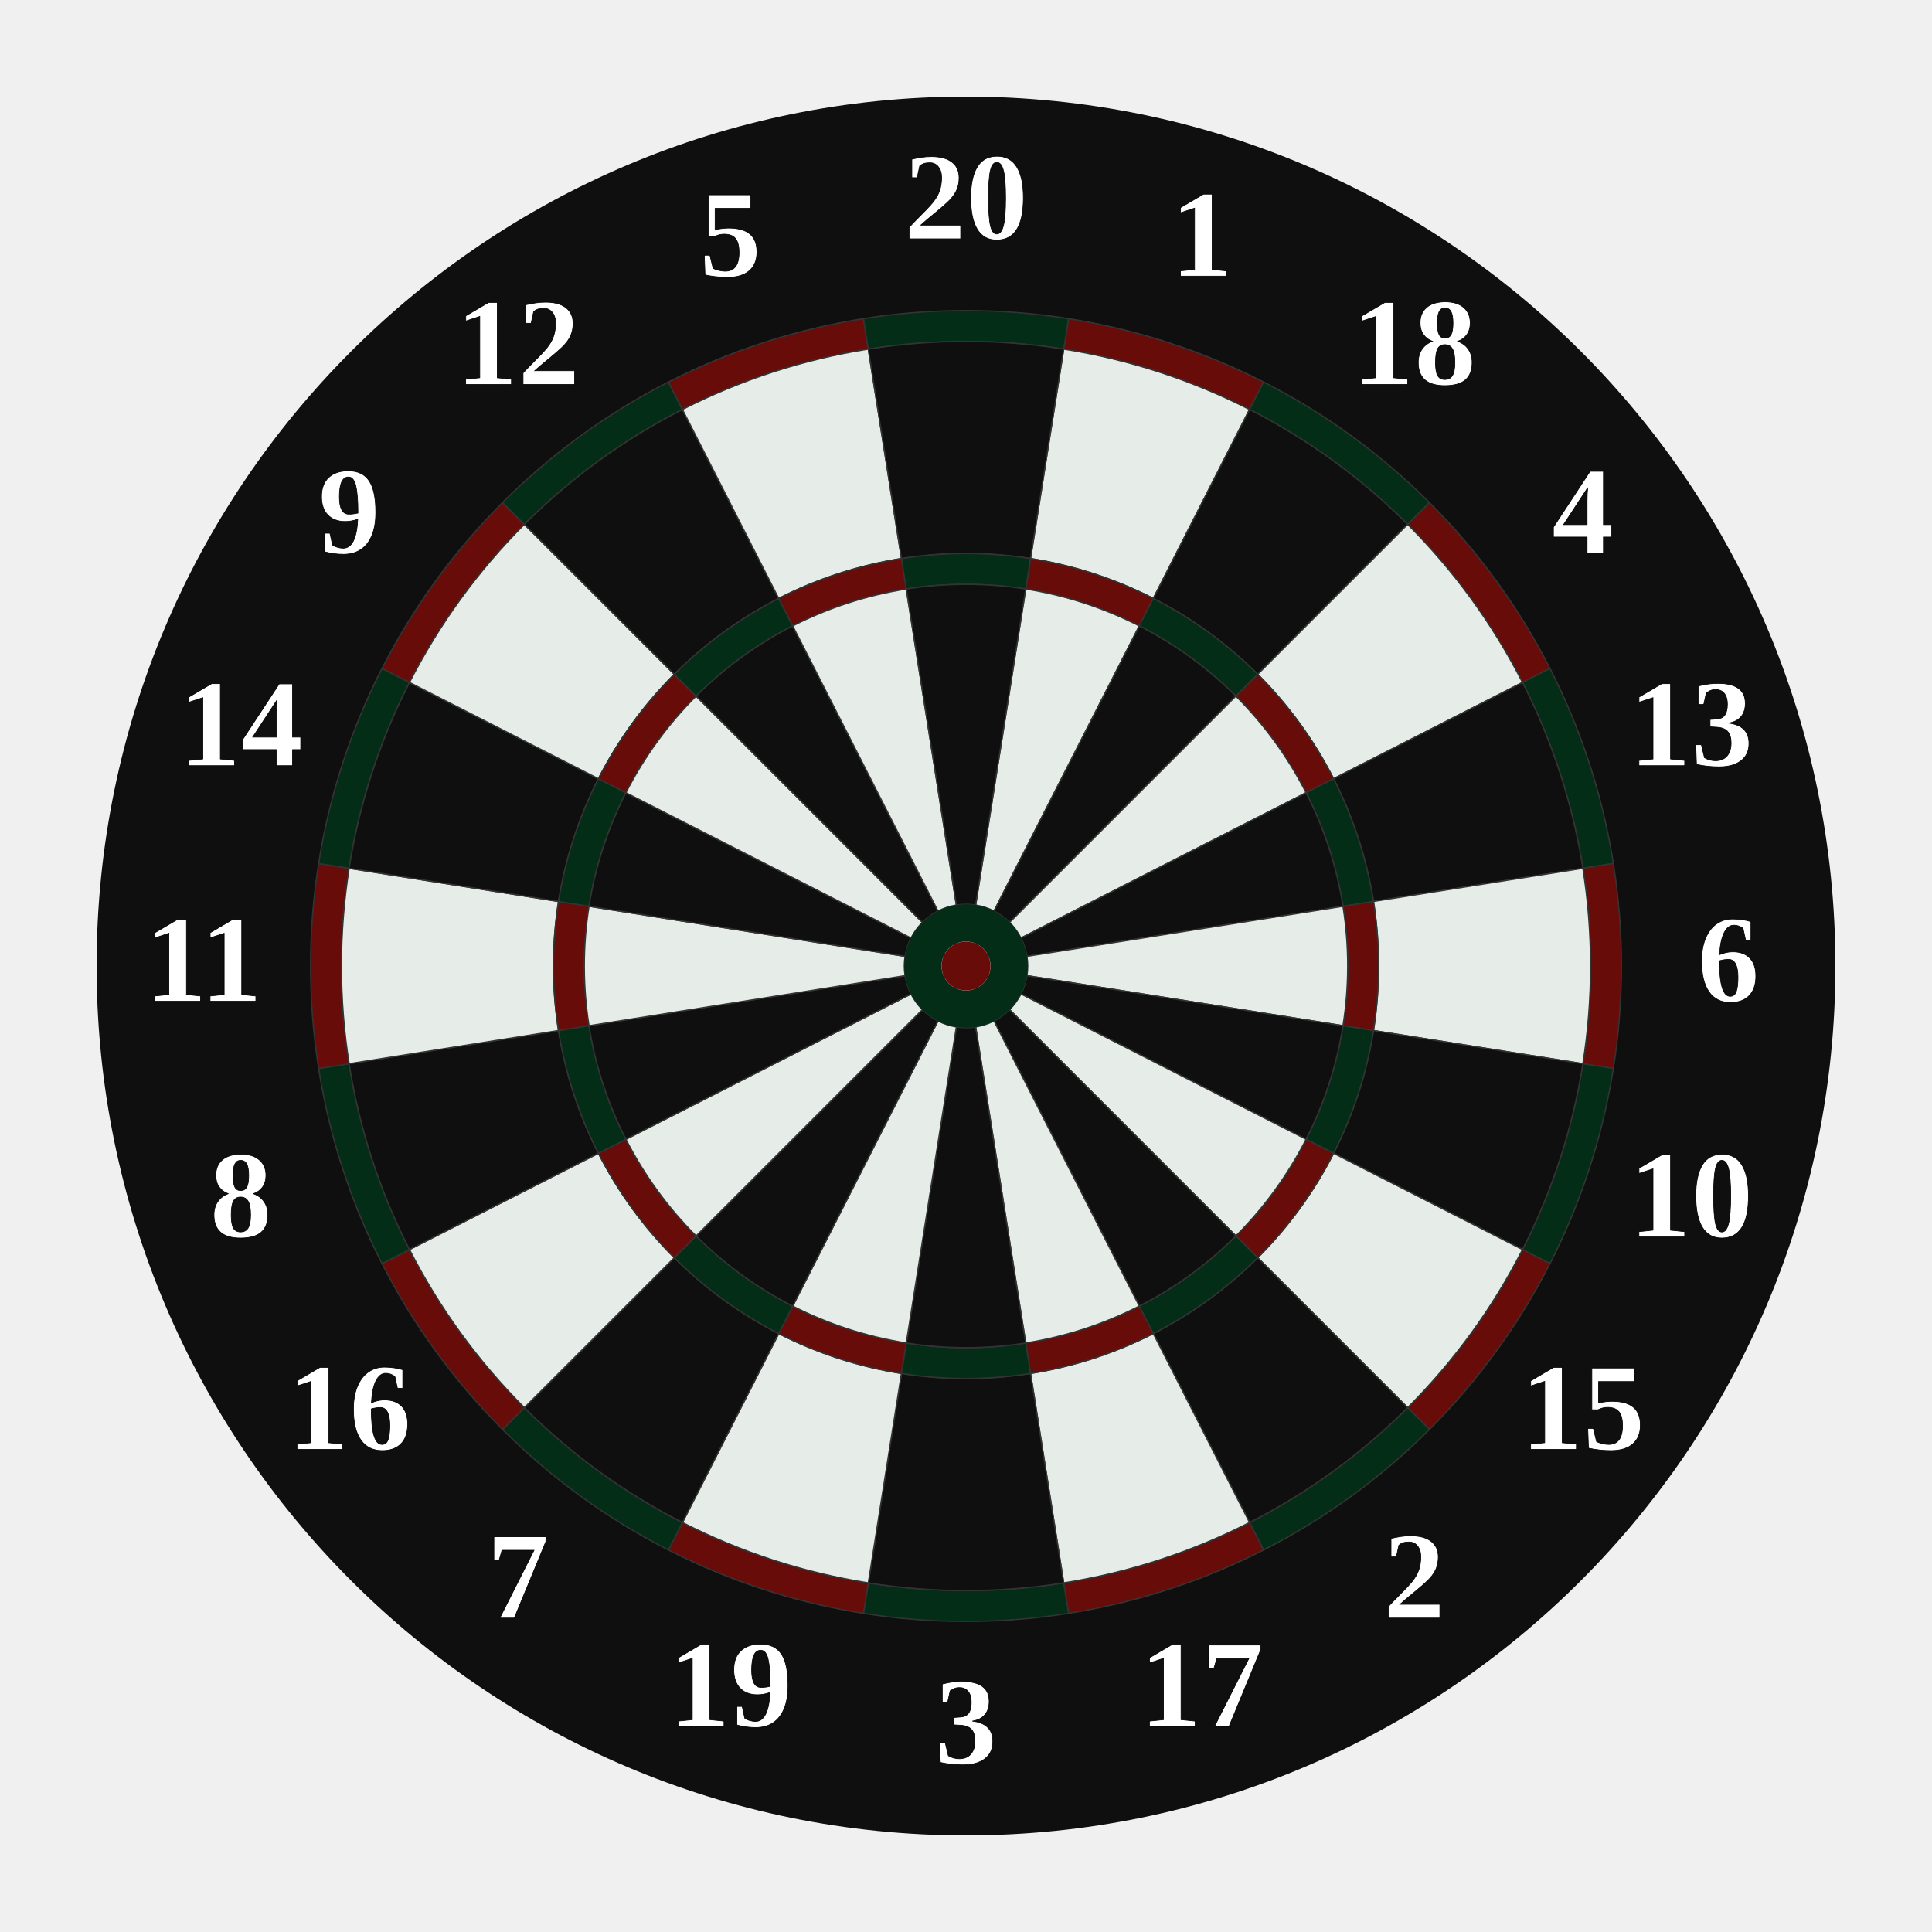
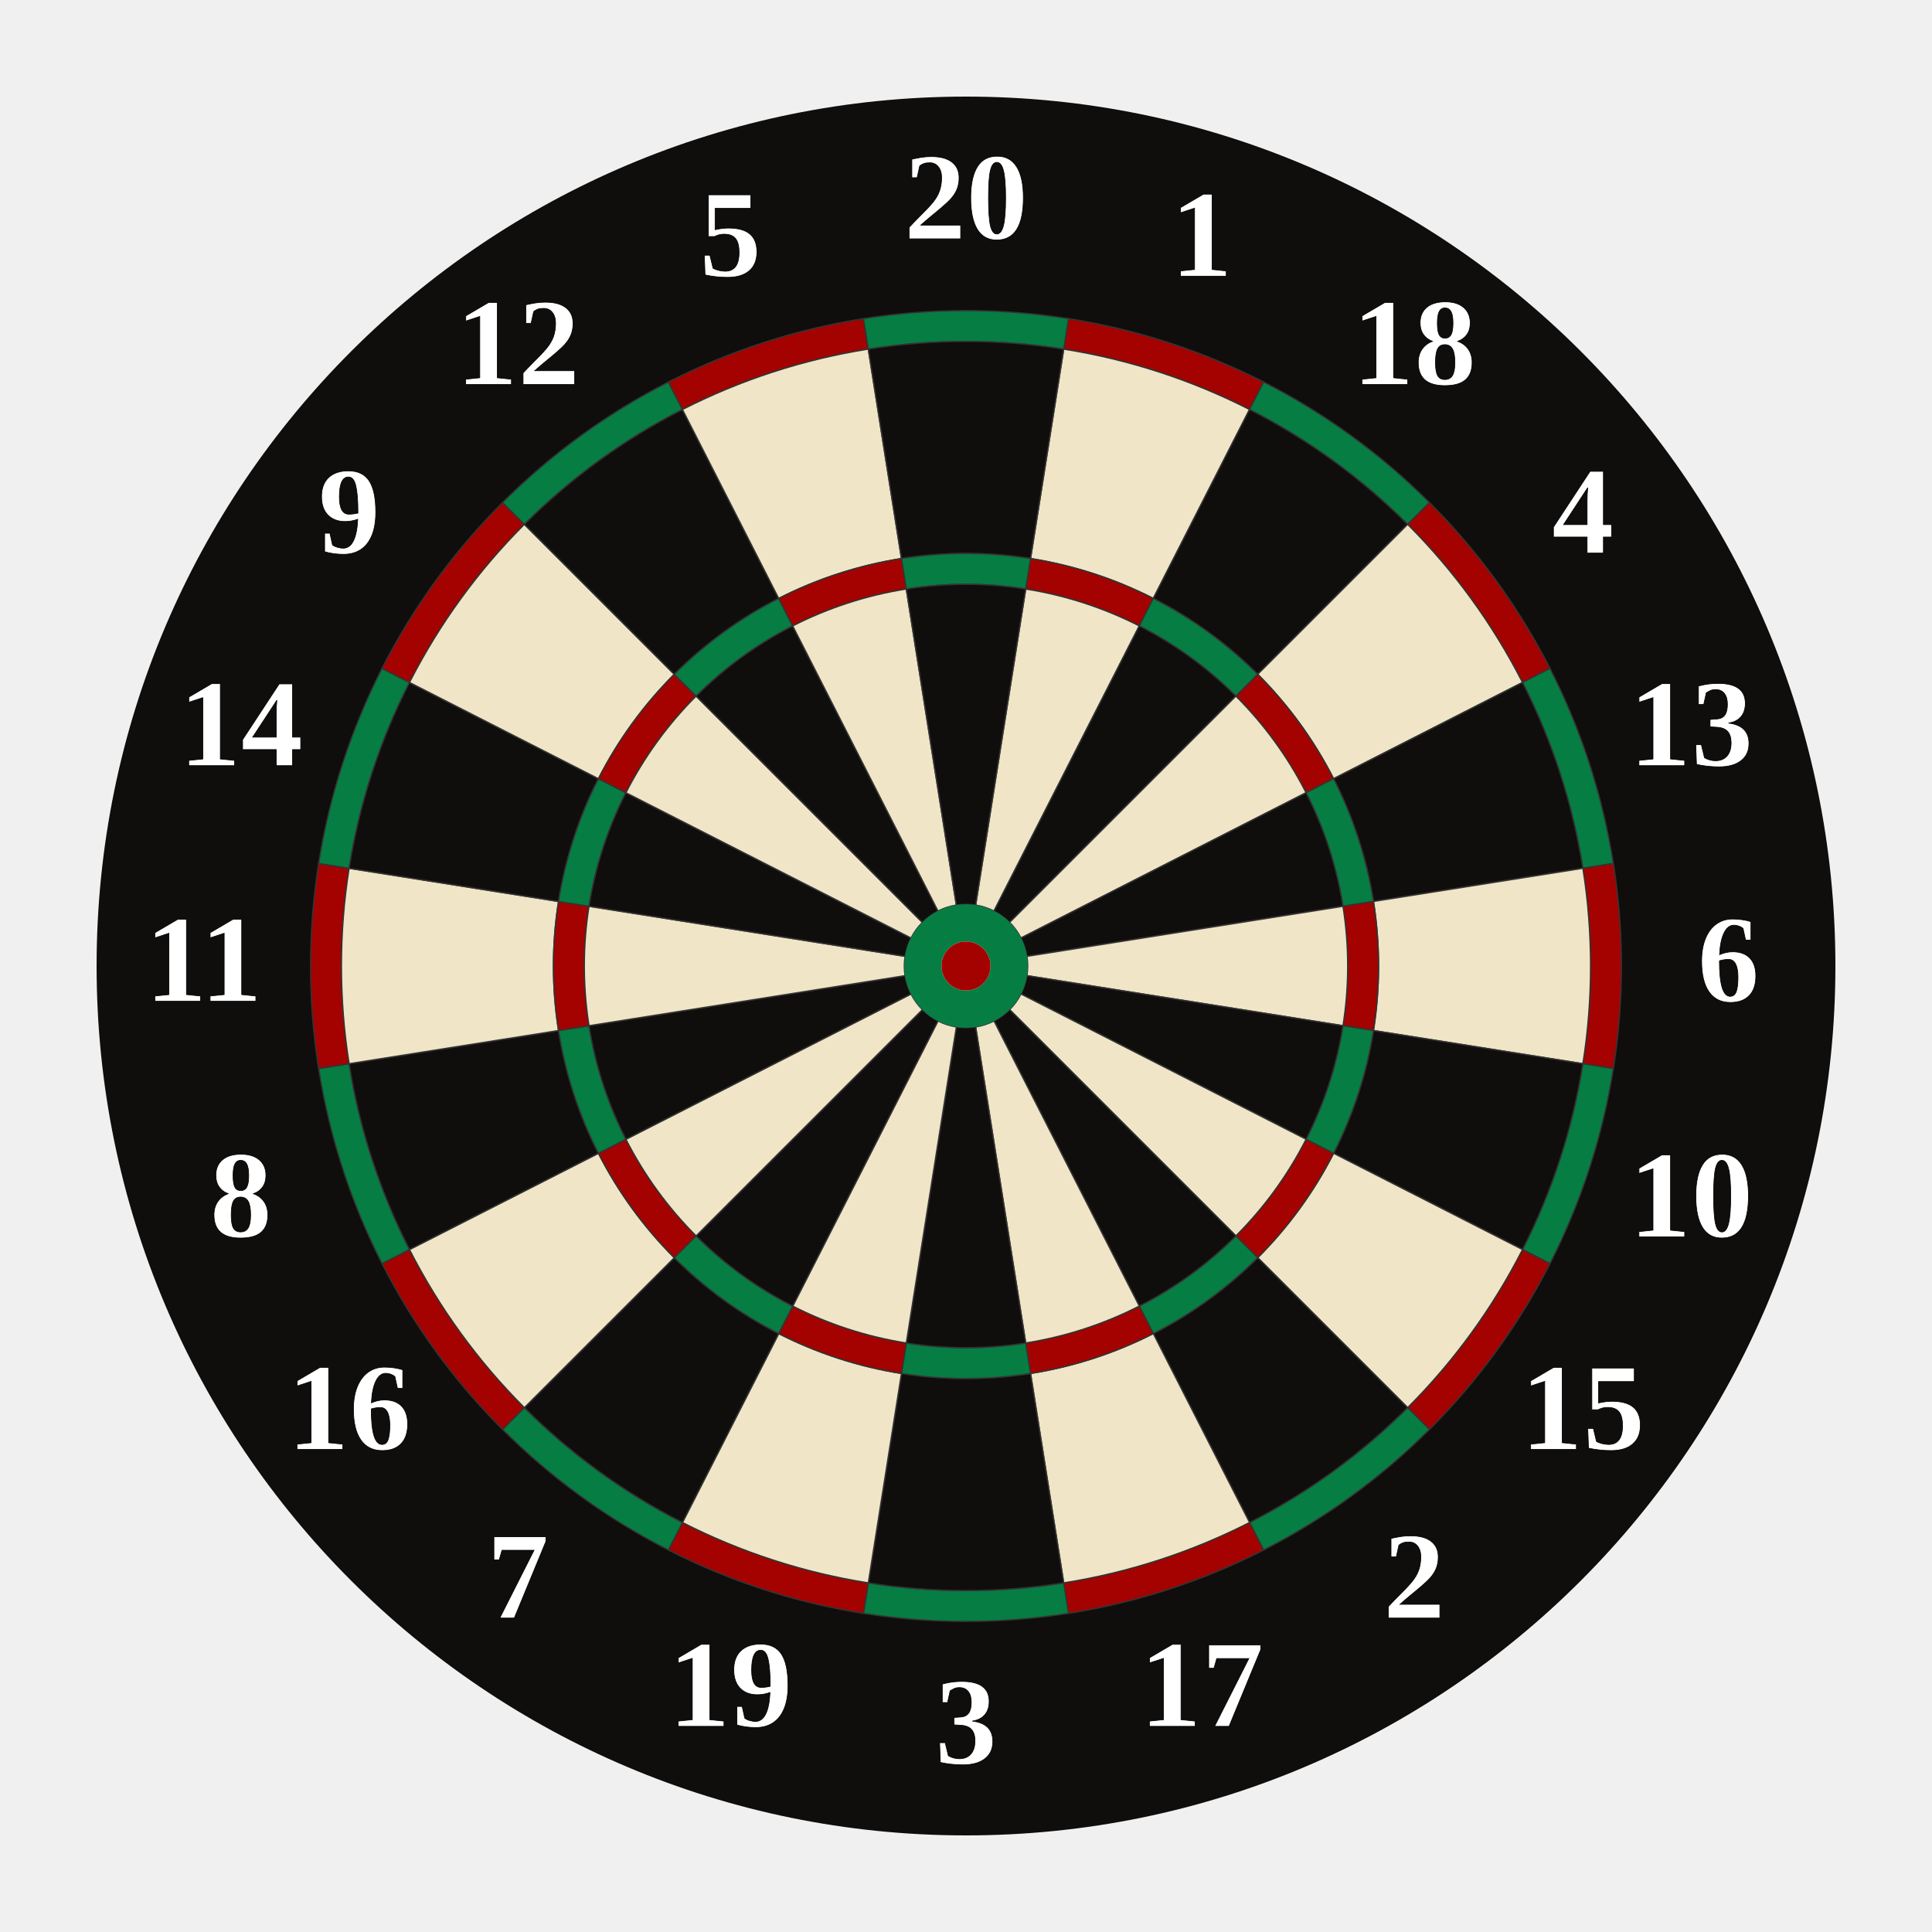
<svg xmlns="http://www.w3.org/2000/svg" width="1500" height="1500" viewBox="0 0 1500 1500">
-   <circle cx="750" cy="750" r="675" fill="#0e0f0e" />
+   <circle cx="750" cy="750" r="675" fill="#0f0e0c" />
  <circle cx="750" cy="750" r="508.869" fill="#ffffff" />
-   <path d="M 829.605,247.396 A 508.869 508.869 0 0 1 981.022,296.594 L 970.15,317.931 A 484.922 484.922 0 0 0 825.859,271.048 Z" fill="#680c09" stroke="#333" stroke-width="1" />
-   <path d="M 981.022,296.594 A 508.869 508.869 0 0 1 1109.825,390.175 L 1092.892,407.108 A 484.922 484.922 0 0 0 970.15,317.931 Z" fill="#032d16" stroke="#333" stroke-width="1" />
-   <path d="M 1109.825,390.175 A 508.869 508.869 0 0 1 1203.406,518.978 L 1182.069,529.85 A 484.922 484.922 0 0 0 1092.892,407.108 Z" fill="#680c09" stroke="#333" stroke-width="1" />
-   <path d="M 1203.406,518.978 A 508.869 508.869 0 0 1 1252.604,670.395 L 1228.952,674.141 A 484.922 484.922 0 0 0 1182.069,529.85 Z" fill="#032d16" stroke="#333" stroke-width="1" />
-   <path d="M 1252.604,670.395 A 508.869 508.869 0 0 1 1252.604,829.605 L 1228.952,825.859 A 484.922 484.922 0 0 0 1228.952,674.141 Z" fill="#680c09" stroke="#333" stroke-width="1" />
-   <path d="M 1252.604,829.605 A 508.869 508.869 0 0 1 1203.406,981.022 L 1182.069,970.15 A 484.922 484.922 0 0 0 1228.952,825.859 Z" fill="#032d16" stroke="#333" stroke-width="1" />
-   <path d="M 1203.406,981.022 A 508.869 508.869 0 0 1 1109.825,1109.825 L 1092.892,1092.892 A 484.922 484.922 0 0 0 1182.069,970.15 Z" fill="#680c09" stroke="#333" stroke-width="1" />
-   <path d="M 1109.825,1109.825 A 508.869 508.869 0 0 1 981.022,1203.406 L 970.15,1182.069 A 484.922 484.922 0 0 0 1092.892,1092.892 Z" fill="#032d16" stroke="#333" stroke-width="1" />
-   <path d="M 981.022,1203.406 A 508.869 508.869 0 0 1 829.605,1252.604 L 825.859,1228.952 A 484.922 484.922 0 0 0 970.15,1182.069 Z" fill="#680c09" stroke="#333" stroke-width="1" />
-   <path d="M 829.605,1252.604 A 508.869 508.869 0 0 1 670.395,1252.604 L 674.141,1228.952 A 484.922 484.922 0 0 0 825.859,1228.952 Z" fill="#032d16" stroke="#333" stroke-width="1" />
-   <path d="M 670.395,1252.604 A 508.869 508.869 0 0 1 518.978,1203.406 L 529.85,1182.069 A 484.922 484.922 0 0 0 674.141,1228.952 Z" fill="#680c09" stroke="#333" stroke-width="1" />
-   <path d="M 518.978,1203.406 A 508.869 508.869 0 0 1 390.175,1109.825 L 407.108,1092.892 A 484.922 484.922 0 0 0 529.85,1182.069 Z" fill="#032d16" stroke="#333" stroke-width="1" />
-   <path d="M 390.175,1109.825 A 508.869 508.869 0 0 1 296.594,981.022 L 317.931,970.15 A 484.922 484.922 0 0 0 407.108,1092.892 Z" fill="#680c09" stroke="#333" stroke-width="1" />
-   <path d="M 296.594,981.022 A 508.869 508.869 0 0 1 247.396,829.605 L 271.048,825.859 A 484.922 484.922 0 0 0 317.931,970.15 Z" fill="#032d16" stroke="#333" stroke-width="1" />
-   <path d="M 247.396,829.605 A 508.869 508.869 0 0 1 247.396,670.395 L 271.048,674.141 A 484.922 484.922 0 0 0 271.048,825.859 Z" fill="#680c09" stroke="#333" stroke-width="1" />
-   <path d="M 247.396,670.395 A 508.869 508.869 0 0 1 296.594,518.978 L 317.931,529.85 A 484.922 484.922 0 0 0 271.048,674.141 Z" fill="#032d16" stroke="#333" stroke-width="1" />
-   <path d="M 296.594,518.978 A 508.869 508.869 0 0 1 390.175,390.175 L 407.108,407.108 A 484.922 484.922 0 0 0 317.931,529.85 Z" fill="#680c09" stroke="#333" stroke-width="1" />
-   <path d="M 390.175,390.175 A 508.869 508.869 0 0 1 518.978,296.594 L 529.85,317.931 A 484.922 484.922 0 0 0 407.108,407.108 Z" fill="#032d16" stroke="#333" stroke-width="1" />
-   <path d="M 518.978,296.594 A 508.869 508.869 0 0 1 670.395,247.396 L 674.141,271.048 A 484.922 484.922 0 0 0 529.85,317.931 Z" fill="#680c09" stroke="#333" stroke-width="1" />
-   <path d="M 670.395,247.396 A 508.869 508.869 0 0 1 829.605,247.396 L 825.859,271.048 A 484.922 484.922 0 0 0 674.141,271.048 Z" fill="#032d16" stroke="#333" stroke-width="1" />
-   <path d="M 825.859,271.048 A 484.922 484.922 0 0 1 970.15,317.931 L 895.408,464.621 A 320.288 320.288 0 0 0 800.104,433.655 Z" fill="#e6ede9" stroke="#333" stroke-width="1" />
-   <path d="M 970.15,317.931 A 484.922 484.922 0 0 1 1092.892,407.108 L 976.478,523.522 A 320.288 320.288 0 0 0 895.408,464.621 Z" fill="#0e0f0e" stroke="#333" stroke-width="1" />
-   <path d="M 1092.892,407.108 A 484.922 484.922 0 0 1 1182.069,529.85 L 1035.379,604.592 A 320.288 320.288 0 0 0 976.478,523.522 Z" fill="#e6ede9" stroke="#333" stroke-width="1" />
-   <path d="M 1182.069,529.85 A 484.922 484.922 0 0 1 1228.952,674.141 L 1066.345,699.896 A 320.288 320.288 0 0 0 1035.379,604.592 Z" fill="#0e0f0e" stroke="#333" stroke-width="1" />
-   <path d="M 1228.952,674.141 A 484.922 484.922 0 0 1 1228.952,825.859 L 1066.345,800.104 A 320.288 320.288 0 0 0 1066.345,699.896 Z" fill="#e6ede9" stroke="#333" stroke-width="1" />
-   <path d="M 1228.952,825.859 A 484.922 484.922 0 0 1 1182.069,970.15 L 1035.379,895.408 A 320.288 320.288 0 0 0 1066.345,800.104 Z" fill="#0e0f0e" stroke="#333" stroke-width="1" />
-   <path d="M 1182.069,970.15 A 484.922 484.922 0 0 1 1092.892,1092.892 L 976.478,976.478 A 320.288 320.288 0 0 0 1035.379,895.408 Z" fill="#e6ede9" stroke="#333" stroke-width="1" />
-   <path d="M 1092.892,1092.892 A 484.922 484.922 0 0 1 970.15,1182.069 L 895.408,1035.379 A 320.288 320.288 0 0 0 976.478,976.478 Z" fill="#0e0f0e" stroke="#333" stroke-width="1" />
-   <path d="M 970.15,1182.069 A 484.922 484.922 0 0 1 825.859,1228.952 L 800.104,1066.345 A 320.288 320.288 0 0 0 895.408,1035.379 Z" fill="#e6ede9" stroke="#333" stroke-width="1" />
-   <path d="M 825.859,1228.952 A 484.922 484.922 0 0 1 674.141,1228.952 L 699.896,1066.345 A 320.288 320.288 0 0 0 800.104,1066.345 Z" fill="#0e0f0e" stroke="#333" stroke-width="1" />
-   <path d="M 674.141,1228.952 A 484.922 484.922 0 0 1 529.85,1182.069 L 604.592,1035.379 A 320.288 320.288 0 0 0 699.896,1066.345 Z" fill="#e6ede9" stroke="#333" stroke-width="1" />
-   <path d="M 529.85,1182.069 A 484.922 484.922 0 0 1 407.108,1092.892 L 523.522,976.478 A 320.288 320.288 0 0 0 604.592,1035.379 Z" fill="#0e0f0e" stroke="#333" stroke-width="1" />
-   <path d="M 407.108,1092.892 A 484.922 484.922 0 0 1 317.931,970.15 L 464.621,895.408 A 320.288 320.288 0 0 0 523.522,976.478 Z" fill="#e6ede9" stroke="#333" stroke-width="1" />
-   <path d="M 317.931,970.15 A 484.922 484.922 0 0 1 271.048,825.859 L 433.655,800.104 A 320.288 320.288 0 0 0 464.621,895.408 Z" fill="#0e0f0e" stroke="#333" stroke-width="1" />
-   <path d="M 271.048,825.859 A 484.922 484.922 0 0 1 271.048,674.141 L 433.655,699.896 A 320.288 320.288 0 0 0 433.655,800.104 Z" fill="#e6ede9" stroke="#333" stroke-width="1" />
-   <path d="M 271.048,674.141 A 484.922 484.922 0 0 1 317.931,529.85 L 464.621,604.592 A 320.288 320.288 0 0 0 433.655,699.896 Z" fill="#0e0f0e" stroke="#333" stroke-width="1" />
-   <path d="M 317.931,529.85 A 484.922 484.922 0 0 1 407.108,407.108 L 523.522,523.522 A 320.288 320.288 0 0 0 464.621,604.592 Z" fill="#e6ede9" stroke="#333" stroke-width="1" />
-   <path d="M 407.108,407.108 A 484.922 484.922 0 0 1 529.85,317.931 L 604.592,464.621 A 320.288 320.288 0 0 0 523.522,523.522 Z" fill="#0e0f0e" stroke="#333" stroke-width="1" />
-   <path d="M 529.85,317.931 A 484.922 484.922 0 0 1 674.141,271.048 L 699.896,433.655 A 320.288 320.288 0 0 0 604.592,464.621 Z" fill="#e6ede9" stroke="#333" stroke-width="1" />
-   <path d="M 674.141,271.048 A 484.922 484.922 0 0 1 825.859,271.048 L 800.104,433.655 A 320.288 320.288 0 0 0 699.896,433.655 Z" fill="#0e0f0e" stroke="#333" stroke-width="1" />
-   <path d="M 800.104,433.655 A 320.288 320.288 0 0 1 895.408,464.621 L 884.536,485.958 A 296.341 296.341 0 0 0 796.358,457.307 Z" fill="#680c09" stroke="#333" stroke-width="1" />
-   <path d="M 895.408,464.621 A 320.288 320.288 0 0 1 976.478,523.522 L 959.545,540.455 A 296.341 296.341 0 0 0 884.536,485.958 Z" fill="#032d16" stroke="#333" stroke-width="1" />
-   <path d="M 976.478,523.522 A 320.288 320.288 0 0 1 1035.379,604.592 L 1014.042,615.464 A 296.341 296.341 0 0 0 959.545,540.455 Z" fill="#680c09" stroke="#333" stroke-width="1" />
-   <path d="M 1035.379,604.592 A 320.288 320.288 0 0 1 1066.345,699.896 L 1042.693,703.642 A 296.341 296.341 0 0 0 1014.042,615.464 Z" fill="#032d16" stroke="#333" stroke-width="1" />
-   <path d="M 1066.345,699.896 A 320.288 320.288 0 0 1 1066.345,800.104 L 1042.693,796.358 A 296.341 296.341 0 0 0 1042.693,703.642 Z" fill="#680c09" stroke="#333" stroke-width="1" />
-   <path d="M 1066.345,800.104 A 320.288 320.288 0 0 1 1035.379,895.408 L 1014.042,884.536 A 296.341 296.341 0 0 0 1042.693,796.358 Z" fill="#032d16" stroke="#333" stroke-width="1" />
-   <path d="M 1035.379,895.408 A 320.288 320.288 0 0 1 976.478,976.478 L 959.545,959.545 A 296.341 296.341 0 0 0 1014.042,884.536 Z" fill="#680c09" stroke="#333" stroke-width="1" />
-   <path d="M 976.478,976.478 A 320.288 320.288 0 0 1 895.408,1035.379 L 884.536,1014.042 A 296.341 296.341 0 0 0 959.545,959.545 Z" fill="#032d16" stroke="#333" stroke-width="1" />
-   <path d="M 895.408,1035.379 A 320.288 320.288 0 0 1 800.104,1066.345 L 796.358,1042.693 A 296.341 296.341 0 0 0 884.536,1014.042 Z" fill="#680c09" stroke="#333" stroke-width="1" />
-   <path d="M 800.104,1066.345 A 320.288 320.288 0 0 1 699.896,1066.345 L 703.642,1042.693 A 296.341 296.341 0 0 0 796.358,1042.693 Z" fill="#032d16" stroke="#333" stroke-width="1" />
-   <path d="M 699.896,1066.345 A 320.288 320.288 0 0 1 604.592,1035.379 L 615.464,1014.042 A 296.341 296.341 0 0 0 703.642,1042.693 Z" fill="#680c09" stroke="#333" stroke-width="1" />
-   <path d="M 604.592,1035.379 A 320.288 320.288 0 0 1 523.522,976.478 L 540.455,959.545 A 296.341 296.341 0 0 0 615.464,1014.042 Z" fill="#032d16" stroke="#333" stroke-width="1" />
-   <path d="M 523.522,976.478 A 320.288 320.288 0 0 1 464.621,895.408 L 485.958,884.536 A 296.341 296.341 0 0 0 540.455,959.545 Z" fill="#680c09" stroke="#333" stroke-width="1" />
-   <path d="M 464.621,895.408 A 320.288 320.288 0 0 1 433.655,800.104 L 457.307,796.358 A 296.341 296.341 0 0 0 485.958,884.536 Z" fill="#032d16" stroke="#333" stroke-width="1" />
-   <path d="M 433.655,800.104 A 320.288 320.288 0 0 1 433.655,699.896 L 457.307,703.642 A 296.341 296.341 0 0 0 457.307,796.358 Z" fill="#680c09" stroke="#333" stroke-width="1" />
-   <path d="M 433.655,699.896 A 320.288 320.288 0 0 1 464.621,604.592 L 485.958,615.464 A 296.341 296.341 0 0 0 457.307,703.642 Z" fill="#032d16" stroke="#333" stroke-width="1" />
-   <path d="M 464.621,604.592 A 320.288 320.288 0 0 1 523.522,523.522 L 540.455,540.455 A 296.341 296.341 0 0 0 485.958,615.464 Z" fill="#680c09" stroke="#333" stroke-width="1" />
-   <path d="M 523.522,523.522 A 320.288 320.288 0 0 1 604.592,464.621 L 615.464,485.958 A 296.341 296.341 0 0 0 540.455,540.455 Z" fill="#032d16" stroke="#333" stroke-width="1" />
-   <path d="M 604.592,464.621 A 320.288 320.288 0 0 1 699.896,433.655 L 703.642,457.307 A 296.341 296.341 0 0 0 615.464,485.958 Z" fill="#680c09" stroke="#333" stroke-width="1" />
-   <path d="M 699.896,433.655 A 320.288 320.288 0 0 1 800.104,433.655 L 796.358,457.307 A 296.341 296.341 0 0 0 703.642,457.307 Z" fill="#032d16" stroke="#333" stroke-width="1" />
-   <path d="M 796.358,457.307 A 296.341 296.341 0 0 1 884.536,485.958 L 771.743,707.327 A 47.894 47.894 0 0 0 757.492,702.696 Z" fill="#e6ede9" stroke="#333" stroke-width="1" />
-   <path d="M 884.536,485.958 A 296.341 296.341 0 0 1 959.545,540.455 L 783.866,716.134 A 47.894 47.894 0 0 0 771.743,707.327 Z" fill="#0e0f0e" stroke="#333" stroke-width="1" />
-   <path d="M 959.545,540.455 A 296.341 296.341 0 0 1 1014.042,615.464 L 792.673,728.257 A 47.894 47.894 0 0 0 783.866,716.134 Z" fill="#e6ede9" stroke="#333" stroke-width="1" />
-   <path d="M 1014.042,615.464 A 296.341 296.341 0 0 1 1042.693,703.642 L 797.304,742.508 A 47.894 47.894 0 0 0 792.673,728.257 Z" fill="#0e0f0e" stroke="#333" stroke-width="1" />
-   <path d="M 1042.693,703.642 A 296.341 296.341 0 0 1 1042.693,796.358 L 797.304,757.492 A 47.894 47.894 0 0 0 797.304,742.508 Z" fill="#e6ede9" stroke="#333" stroke-width="1" />
-   <path d="M 1042.693,796.358 A 296.341 296.341 0 0 1 1014.042,884.536 L 792.673,771.743 A 47.894 47.894 0 0 0 797.304,757.492 Z" fill="#0e0f0e" stroke="#333" stroke-width="1" />
-   <path d="M 1014.042,884.536 A 296.341 296.341 0 0 1 959.545,959.545 L 783.866,783.866 A 47.894 47.894 0 0 0 792.673,771.743 Z" fill="#e6ede9" stroke="#333" stroke-width="1" />
-   <path d="M 959.545,959.545 A 296.341 296.341 0 0 1 884.536,1014.042 L 771.743,792.673 A 47.894 47.894 0 0 0 783.866,783.866 Z" fill="#0e0f0e" stroke="#333" stroke-width="1" />
-   <path d="M 884.536,1014.042 A 296.341 296.341 0 0 1 796.358,1042.693 L 757.492,797.304 A 47.894 47.894 0 0 0 771.743,792.673 Z" fill="#e6ede9" stroke="#333" stroke-width="1" />
-   <path d="M 796.358,1042.693 A 296.341 296.341 0 0 1 703.642,1042.693 L 742.508,797.304 A 47.894 47.894 0 0 0 757.492,797.304 Z" fill="#0e0f0e" stroke="#333" stroke-width="1" />
-   <path d="M 703.642,1042.693 A 296.341 296.341 0 0 1 615.464,1014.042 L 728.257,792.673 A 47.894 47.894 0 0 0 742.508,797.304 Z" fill="#e6ede9" stroke="#333" stroke-width="1" />
-   <path d="M 615.464,1014.042 A 296.341 296.341 0 0 1 540.455,959.545 L 716.134,783.866 A 47.894 47.894 0 0 0 728.257,792.673 Z" fill="#0e0f0e" stroke="#333" stroke-width="1" />
-   <path d="M 540.455,959.545 A 296.341 296.341 0 0 1 485.958,884.536 L 707.327,771.743 A 47.894 47.894 0 0 0 716.134,783.866 Z" fill="#e6ede9" stroke="#333" stroke-width="1" />
-   <path d="M 485.958,884.536 A 296.341 296.341 0 0 1 457.307,796.358 L 702.696,757.492 A 47.894 47.894 0 0 0 707.327,771.743 Z" fill="#0e0f0e" stroke="#333" stroke-width="1" />
-   <path d="M 457.307,796.358 A 296.341 296.341 0 0 1 457.307,703.642 L 702.696,742.508 A 47.894 47.894 0 0 0 702.696,757.492 Z" fill="#e6ede9" stroke="#333" stroke-width="1" />
-   <path d="M 457.307,703.642 A 296.341 296.341 0 0 1 485.958,615.464 L 707.327,728.257 A 47.894 47.894 0 0 0 702.696,742.508 Z" fill="#0e0f0e" stroke="#333" stroke-width="1" />
-   <path d="M 485.958,615.464 A 296.341 296.341 0 0 1 540.455,540.455 L 716.134,716.134 A 47.894 47.894 0 0 0 707.327,728.257 Z" fill="#e6ede9" stroke="#333" stroke-width="1" />
-   <path d="M 540.455,540.455 A 296.341 296.341 0 0 1 615.464,485.958 L 728.257,707.327 A 47.894 47.894 0 0 0 716.134,716.134 Z" fill="#0e0f0e" stroke="#333" stroke-width="1" />
-   <path d="M 615.464,485.958 A 296.341 296.341 0 0 1 703.642,457.307 L 742.508,702.696 A 47.894 47.894 0 0 0 728.257,707.327 Z" fill="#e6ede9" stroke="#333" stroke-width="1" />
-   <path d="M 703.642,457.307 A 296.341 296.341 0 0 1 796.358,457.307 L 757.492,702.696 A 47.894 47.894 0 0 0 742.508,702.696 Z" fill="#0e0f0e" stroke="#333" stroke-width="1" />
-   <circle cx="750" cy="750" r="47.894" fill="#032d16" />
+   <path d="M 829.605,247.396 A 508.869 508.869 0 0 1 981.022,296.594 L 970.15,317.931 A 484.922 484.922 0 0 0 825.859,271.048 Z" fill="#a40200" stroke="#333" stroke-width="1" />
+   <path d="M 981.022,296.594 A 508.869 508.869 0 0 1 1109.825,390.175 L 1092.892,407.108 A 484.922 484.922 0 0 0 970.15,317.931 Z" fill="#067d43" stroke="#333" stroke-width="1" />
+   <path d="M 1109.825,390.175 A 508.869 508.869 0 0 1 1203.406,518.978 L 1182.069,529.85 A 484.922 484.922 0 0 0 1092.892,407.108 Z" fill="#a40200" stroke="#333" stroke-width="1" />
+   <path d="M 1203.406,518.978 A 508.869 508.869 0 0 1 1252.604,670.395 L 1228.952,674.141 A 484.922 484.922 0 0 0 1182.069,529.85 Z" fill="#067d43" stroke="#333" stroke-width="1" />
+   <path d="M 1252.604,670.395 A 508.869 508.869 0 0 1 1252.604,829.605 L 1228.952,825.859 A 484.922 484.922 0 0 0 1228.952,674.141 Z" fill="#a40200" stroke="#333" stroke-width="1" />
+   <path d="M 1252.604,829.605 A 508.869 508.869 0 0 1 1203.406,981.022 L 1182.069,970.15 A 484.922 484.922 0 0 0 1228.952,825.859 Z" fill="#067d43" stroke="#333" stroke-width="1" />
+   <path d="M 1203.406,981.022 A 508.869 508.869 0 0 1 1109.825,1109.825 L 1092.892,1092.892 A 484.922 484.922 0 0 0 1182.069,970.15 Z" fill="#a40200" stroke="#333" stroke-width="1" />
+   <path d="M 1109.825,1109.825 A 508.869 508.869 0 0 1 981.022,1203.406 L 970.15,1182.069 A 484.922 484.922 0 0 0 1092.892,1092.892 Z" fill="#067d43" stroke="#333" stroke-width="1" />
+   <path d="M 981.022,1203.406 A 508.869 508.869 0 0 1 829.605,1252.604 L 825.859,1228.952 A 484.922 484.922 0 0 0 970.15,1182.069 Z" fill="#a40200" stroke="#333" stroke-width="1" />
+   <path d="M 829.605,1252.604 A 508.869 508.869 0 0 1 670.395,1252.604 L 674.141,1228.952 A 484.922 484.922 0 0 0 825.859,1228.952 Z" fill="#067d43" stroke="#333" stroke-width="1" />
+   <path d="M 670.395,1252.604 A 508.869 508.869 0 0 1 518.978,1203.406 L 529.85,1182.069 A 484.922 484.922 0 0 0 674.141,1228.952 Z" fill="#a40200" stroke="#333" stroke-width="1" />
+   <path d="M 518.978,1203.406 A 508.869 508.869 0 0 1 390.175,1109.825 L 407.108,1092.892 A 484.922 484.922 0 0 0 529.85,1182.069 Z" fill="#067d43" stroke="#333" stroke-width="1" />
+   <path d="M 390.175,1109.825 A 508.869 508.869 0 0 1 296.594,981.022 L 317.931,970.15 A 484.922 484.922 0 0 0 407.108,1092.892 Z" fill="#a40200" stroke="#333" stroke-width="1" />
+   <path d="M 296.594,981.022 A 508.869 508.869 0 0 1 247.396,829.605 L 271.048,825.859 A 484.922 484.922 0 0 0 317.931,970.15 Z" fill="#067d43" stroke="#333" stroke-width="1" />
+   <path d="M 247.396,829.605 A 508.869 508.869 0 0 1 247.396,670.395 L 271.048,674.141 A 484.922 484.922 0 0 0 271.048,825.859 Z" fill="#a40200" stroke="#333" stroke-width="1" />
+   <path d="M 247.396,670.395 A 508.869 508.869 0 0 1 296.594,518.978 L 317.931,529.85 A 484.922 484.922 0 0 0 271.048,674.141 Z" fill="#067d43" stroke="#333" stroke-width="1" />
+   <path d="M 296.594,518.978 A 508.869 508.869 0 0 1 390.175,390.175 L 407.108,407.108 A 484.922 484.922 0 0 0 317.931,529.85 Z" fill="#a40200" stroke="#333" stroke-width="1" />
+   <path d="M 390.175,390.175 A 508.869 508.869 0 0 1 518.978,296.594 L 529.85,317.931 A 484.922 484.922 0 0 0 407.108,407.108 Z" fill="#067d43" stroke="#333" stroke-width="1" />
+   <path d="M 518.978,296.594 A 508.869 508.869 0 0 1 670.395,247.396 L 674.141,271.048 A 484.922 484.922 0 0 0 529.85,317.931 Z" fill="#a40200" stroke="#333" stroke-width="1" />
+   <path d="M 670.395,247.396 A 508.869 508.869 0 0 1 829.605,247.396 L 825.859,271.048 A 484.922 484.922 0 0 0 674.141,271.048 Z" fill="#067d43" stroke="#333" stroke-width="1" />
+   <path d="M 825.859,271.048 A 484.922 484.922 0 0 1 970.15,317.931 L 895.408,464.621 A 320.288 320.288 0 0 0 800.104,433.655 Z" fill="#f0e5c7" stroke="#333" stroke-width="1" />
+   <path d="M 970.15,317.931 A 484.922 484.922 0 0 1 1092.892,407.108 L 976.478,523.522 A 320.288 320.288 0 0 0 895.408,464.621 Z" fill="#0f0e0c" stroke="#333" stroke-width="1" />
+   <path d="M 1092.892,407.108 A 484.922 484.922 0 0 1 1182.069,529.85 L 1035.379,604.592 A 320.288 320.288 0 0 0 976.478,523.522 Z" fill="#f0e5c7" stroke="#333" stroke-width="1" />
+   <path d="M 1182.069,529.85 A 484.922 484.922 0 0 1 1228.952,674.141 L 1066.345,699.896 A 320.288 320.288 0 0 0 1035.379,604.592 Z" fill="#0f0e0c" stroke="#333" stroke-width="1" />
+   <path d="M 1228.952,674.141 A 484.922 484.922 0 0 1 1228.952,825.859 L 1066.345,800.104 A 320.288 320.288 0 0 0 1066.345,699.896 Z" fill="#f0e5c7" stroke="#333" stroke-width="1" />
+   <path d="M 1228.952,825.859 A 484.922 484.922 0 0 1 1182.069,970.15 L 1035.379,895.408 A 320.288 320.288 0 0 0 1066.345,800.104 Z" fill="#0f0e0c" stroke="#333" stroke-width="1" />
+   <path d="M 1182.069,970.15 A 484.922 484.922 0 0 1 1092.892,1092.892 L 976.478,976.478 A 320.288 320.288 0 0 0 1035.379,895.408 Z" fill="#f0e5c7" stroke="#333" stroke-width="1" />
+   <path d="M 1092.892,1092.892 A 484.922 484.922 0 0 1 970.15,1182.069 L 895.408,1035.379 A 320.288 320.288 0 0 0 976.478,976.478 Z" fill="#0f0e0c" stroke="#333" stroke-width="1" />
+   <path d="M 970.15,1182.069 A 484.922 484.922 0 0 1 825.859,1228.952 L 800.104,1066.345 A 320.288 320.288 0 0 0 895.408,1035.379 Z" fill="#f0e5c7" stroke="#333" stroke-width="1" />
+   <path d="M 825.859,1228.952 A 484.922 484.922 0 0 1 674.141,1228.952 L 699.896,1066.345 A 320.288 320.288 0 0 0 800.104,1066.345 Z" fill="#0f0e0c" stroke="#333" stroke-width="1" />
+   <path d="M 674.141,1228.952 A 484.922 484.922 0 0 1 529.85,1182.069 L 604.592,1035.379 A 320.288 320.288 0 0 0 699.896,1066.345 Z" fill="#f0e5c7" stroke="#333" stroke-width="1" />
+   <path d="M 529.85,1182.069 A 484.922 484.922 0 0 1 407.108,1092.892 L 523.522,976.478 A 320.288 320.288 0 0 0 604.592,1035.379 Z" fill="#0f0e0c" stroke="#333" stroke-width="1" />
+   <path d="M 407.108,1092.892 A 484.922 484.922 0 0 1 317.931,970.15 L 464.621,895.408 A 320.288 320.288 0 0 0 523.522,976.478 Z" fill="#f0e5c7" stroke="#333" stroke-width="1" />
+   <path d="M 317.931,970.15 A 484.922 484.922 0 0 1 271.048,825.859 L 433.655,800.104 A 320.288 320.288 0 0 0 464.621,895.408 Z" fill="#0f0e0c" stroke="#333" stroke-width="1" />
+   <path d="M 271.048,825.859 A 484.922 484.922 0 0 1 271.048,674.141 L 433.655,699.896 A 320.288 320.288 0 0 0 433.655,800.104 Z" fill="#f0e5c7" stroke="#333" stroke-width="1" />
+   <path d="M 271.048,674.141 A 484.922 484.922 0 0 1 317.931,529.85 L 464.621,604.592 A 320.288 320.288 0 0 0 433.655,699.896 Z" fill="#0f0e0c" stroke="#333" stroke-width="1" />
+   <path d="M 317.931,529.85 A 484.922 484.922 0 0 1 407.108,407.108 L 523.522,523.522 A 320.288 320.288 0 0 0 464.621,604.592 Z" fill="#f0e5c7" stroke="#333" stroke-width="1" />
+   <path d="M 407.108,407.108 A 484.922 484.922 0 0 1 529.85,317.931 L 604.592,464.621 A 320.288 320.288 0 0 0 523.522,523.522 Z" fill="#0f0e0c" stroke="#333" stroke-width="1" />
+   <path d="M 529.85,317.931 A 484.922 484.922 0 0 1 674.141,271.048 L 699.896,433.655 A 320.288 320.288 0 0 0 604.592,464.621 Z" fill="#f0e5c7" stroke="#333" stroke-width="1" />
+   <path d="M 674.141,271.048 A 484.922 484.922 0 0 1 825.859,271.048 L 800.104,433.655 A 320.288 320.288 0 0 0 699.896,433.655 Z" fill="#0f0e0c" stroke="#333" stroke-width="1" />
+   <path d="M 800.104,433.655 A 320.288 320.288 0 0 1 895.408,464.621 L 884.536,485.958 A 296.341 296.341 0 0 0 796.358,457.307 Z" fill="#a40200" stroke="#333" stroke-width="1" />
+   <path d="M 895.408,464.621 A 320.288 320.288 0 0 1 976.478,523.522 L 959.545,540.455 A 296.341 296.341 0 0 0 884.536,485.958 Z" fill="#067d43" stroke="#333" stroke-width="1" />
+   <path d="M 976.478,523.522 A 320.288 320.288 0 0 1 1035.379,604.592 L 1014.042,615.464 A 296.341 296.341 0 0 0 959.545,540.455 Z" fill="#a40200" stroke="#333" stroke-width="1" />
+   <path d="M 1035.379,604.592 A 320.288 320.288 0 0 1 1066.345,699.896 L 1042.693,703.642 A 296.341 296.341 0 0 0 1014.042,615.464 Z" fill="#067d43" stroke="#333" stroke-width="1" />
+   <path d="M 1066.345,699.896 A 320.288 320.288 0 0 1 1066.345,800.104 L 1042.693,796.358 A 296.341 296.341 0 0 0 1042.693,703.642 Z" fill="#a40200" stroke="#333" stroke-width="1" />
+   <path d="M 1066.345,800.104 A 320.288 320.288 0 0 1 1035.379,895.408 L 1014.042,884.536 A 296.341 296.341 0 0 0 1042.693,796.358 Z" fill="#067d43" stroke="#333" stroke-width="1" />
+   <path d="M 1035.379,895.408 A 320.288 320.288 0 0 1 976.478,976.478 L 959.545,959.545 A 296.341 296.341 0 0 0 1014.042,884.536 Z" fill="#a40200" stroke="#333" stroke-width="1" />
+   <path d="M 976.478,976.478 A 320.288 320.288 0 0 1 895.408,1035.379 L 884.536,1014.042 A 296.341 296.341 0 0 0 959.545,959.545 Z" fill="#067d43" stroke="#333" stroke-width="1" />
+   <path d="M 895.408,1035.379 A 320.288 320.288 0 0 1 800.104,1066.345 L 796.358,1042.693 A 296.341 296.341 0 0 0 884.536,1014.042 Z" fill="#a40200" stroke="#333" stroke-width="1" />
+   <path d="M 800.104,1066.345 A 320.288 320.288 0 0 1 699.896,1066.345 L 703.642,1042.693 A 296.341 296.341 0 0 0 796.358,1042.693 Z" fill="#067d43" stroke="#333" stroke-width="1" />
+   <path d="M 699.896,1066.345 A 320.288 320.288 0 0 1 604.592,1035.379 L 615.464,1014.042 A 296.341 296.341 0 0 0 703.642,1042.693 Z" fill="#a40200" stroke="#333" stroke-width="1" />
+   <path d="M 604.592,1035.379 A 320.288 320.288 0 0 1 523.522,976.478 L 540.455,959.545 A 296.341 296.341 0 0 0 615.464,1014.042 Z" fill="#067d43" stroke="#333" stroke-width="1" />
+   <path d="M 523.522,976.478 A 320.288 320.288 0 0 1 464.621,895.408 L 485.958,884.536 A 296.341 296.341 0 0 0 540.455,959.545 Z" fill="#a40200" stroke="#333" stroke-width="1" />
+   <path d="M 464.621,895.408 A 320.288 320.288 0 0 1 433.655,800.104 L 457.307,796.358 A 296.341 296.341 0 0 0 485.958,884.536 Z" fill="#067d43" stroke="#333" stroke-width="1" />
+   <path d="M 433.655,800.104 A 320.288 320.288 0 0 1 433.655,699.896 L 457.307,703.642 A 296.341 296.341 0 0 0 457.307,796.358 Z" fill="#a40200" stroke="#333" stroke-width="1" />
+   <path d="M 433.655,699.896 A 320.288 320.288 0 0 1 464.621,604.592 L 485.958,615.464 A 296.341 296.341 0 0 0 457.307,703.642 Z" fill="#067d43" stroke="#333" stroke-width="1" />
+   <path d="M 464.621,604.592 A 320.288 320.288 0 0 1 523.522,523.522 L 540.455,540.455 A 296.341 296.341 0 0 0 485.958,615.464 Z" fill="#a40200" stroke="#333" stroke-width="1" />
+   <path d="M 523.522,523.522 A 320.288 320.288 0 0 1 604.592,464.621 L 615.464,485.958 A 296.341 296.341 0 0 0 540.455,540.455 Z" fill="#067d43" stroke="#333" stroke-width="1" />
+   <path d="M 604.592,464.621 A 320.288 320.288 0 0 1 699.896,433.655 L 703.642,457.307 A 296.341 296.341 0 0 0 615.464,485.958 Z" fill="#a40200" stroke="#333" stroke-width="1" />
+   <path d="M 699.896,433.655 A 320.288 320.288 0 0 1 800.104,433.655 L 796.358,457.307 A 296.341 296.341 0 0 0 703.642,457.307 Z" fill="#067d43" stroke="#333" stroke-width="1" />
+   <path d="M 796.358,457.307 A 296.341 296.341 0 0 1 884.536,485.958 L 771.743,707.327 A 47.894 47.894 0 0 0 757.492,702.696 Z" fill="#f0e5c7" stroke="#333" stroke-width="1" />
+   <path d="M 884.536,485.958 A 296.341 296.341 0 0 1 959.545,540.455 L 783.866,716.134 A 47.894 47.894 0 0 0 771.743,707.327 Z" fill="#0f0e0c" stroke="#333" stroke-width="1" />
+   <path d="M 959.545,540.455 A 296.341 296.341 0 0 1 1014.042,615.464 L 792.673,728.257 A 47.894 47.894 0 0 0 783.866,716.134 Z" fill="#f0e5c7" stroke="#333" stroke-width="1" />
+   <path d="M 1014.042,615.464 A 296.341 296.341 0 0 1 1042.693,703.642 L 797.304,742.508 A 47.894 47.894 0 0 0 792.673,728.257 Z" fill="#0f0e0c" stroke="#333" stroke-width="1" />
+   <path d="M 1042.693,703.642 A 296.341 296.341 0 0 1 1042.693,796.358 L 797.304,757.492 A 47.894 47.894 0 0 0 797.304,742.508 Z" fill="#f0e5c7" stroke="#333" stroke-width="1" />
+   <path d="M 1042.693,796.358 A 296.341 296.341 0 0 1 1014.042,884.536 L 792.673,771.743 A 47.894 47.894 0 0 0 797.304,757.492 Z" fill="#0f0e0c" stroke="#333" stroke-width="1" />
+   <path d="M 1014.042,884.536 A 296.341 296.341 0 0 1 959.545,959.545 L 783.866,783.866 A 47.894 47.894 0 0 0 792.673,771.743 Z" fill="#f0e5c7" stroke="#333" stroke-width="1" />
+   <path d="M 959.545,959.545 A 296.341 296.341 0 0 1 884.536,1014.042 L 771.743,792.673 A 47.894 47.894 0 0 0 783.866,783.866 Z" fill="#0f0e0c" stroke="#333" stroke-width="1" />
+   <path d="M 884.536,1014.042 A 296.341 296.341 0 0 1 796.358,1042.693 L 757.492,797.304 A 47.894 47.894 0 0 0 771.743,792.673 Z" fill="#f0e5c7" stroke="#333" stroke-width="1" />
+   <path d="M 796.358,1042.693 A 296.341 296.341 0 0 1 703.642,1042.693 L 742.508,797.304 A 47.894 47.894 0 0 0 757.492,797.304 Z" fill="#0f0e0c" stroke="#333" stroke-width="1" />
+   <path d="M 703.642,1042.693 A 296.341 296.341 0 0 1 615.464,1014.042 L 728.257,792.673 A 47.894 47.894 0 0 0 742.508,797.304 Z" fill="#f0e5c7" stroke="#333" stroke-width="1" />
+   <path d="M 615.464,1014.042 A 296.341 296.341 0 0 1 540.455,959.545 L 716.134,783.866 A 47.894 47.894 0 0 0 728.257,792.673 Z" fill="#0f0e0c" stroke="#333" stroke-width="1" />
+   <path d="M 540.455,959.545 A 296.341 296.341 0 0 1 485.958,884.536 L 707.327,771.743 A 47.894 47.894 0 0 0 716.134,783.866 Z" fill="#f0e5c7" stroke="#333" stroke-width="1" />
+   <path d="M 485.958,884.536 A 296.341 296.341 0 0 1 457.307,796.358 L 702.696,757.492 A 47.894 47.894 0 0 0 707.327,771.743 Z" fill="#0f0e0c" stroke="#333" stroke-width="1" />
+   <path d="M 457.307,796.358 A 296.341 296.341 0 0 1 457.307,703.642 L 702.696,742.508 A 47.894 47.894 0 0 0 702.696,757.492 Z" fill="#f0e5c7" stroke="#333" stroke-width="1" />
+   <path d="M 457.307,703.642 A 296.341 296.341 0 0 1 485.958,615.464 L 707.327,728.257 A 47.894 47.894 0 0 0 702.696,742.508 Z" fill="#0f0e0c" stroke="#333" stroke-width="1" />
+   <path d="M 485.958,615.464 A 296.341 296.341 0 0 1 540.455,540.455 L 716.134,716.134 A 47.894 47.894 0 0 0 707.327,728.257 Z" fill="#f0e5c7" stroke="#333" stroke-width="1" />
+   <path d="M 540.455,540.455 A 296.341 296.341 0 0 1 615.464,485.958 L 728.257,707.327 A 47.894 47.894 0 0 0 716.134,716.134 Z" fill="#0f0e0c" stroke="#333" stroke-width="1" />
+   <path d="M 615.464,485.958 A 296.341 296.341 0 0 1 703.642,457.307 L 742.508,702.696 A 47.894 47.894 0 0 0 728.257,707.327 Z" fill="#f0e5c7" stroke="#333" stroke-width="1" />
+   <path d="M 703.642,457.307 A 296.341 296.341 0 0 1 796.358,457.307 L 757.492,702.696 A 47.894 47.894 0 0 0 742.508,702.696 Z" fill="#0f0e0c" stroke="#333" stroke-width="1" />
+   <circle cx="750" cy="750" r="47.894" fill="#067d43" />
  <circle cx="750" cy="750" r="19.008" fill="#ffffff" />
-   <circle cx="750" cy="750" r="19.008" fill="#680c09" />
+   <circle cx="750" cy="750" r="19.008" fill="#a40200" />
  <text x="750.0" y="158.065" text-anchor="middle" font-size="96.429" dominant-baseline="middle" font-weight="bold" fill="white" stroke="black" stroke-width="0.5">20</text>
  <text x="932.918" y="187.037" text-anchor="middle" font-size="96.429" dominant-baseline="middle" font-weight="bold" fill="white" stroke="black" stroke-width="0.5">1</text>
  <text x="1097.93" y="271.115" text-anchor="middle" font-size="96.429" dominant-baseline="middle" font-weight="bold" fill="white" stroke="black" stroke-width="0.5">18</text>
  <text x="1228.885" y="402.07" text-anchor="middle" font-size="96.429" dominant-baseline="middle" font-weight="bold" fill="white" stroke="black" stroke-width="0.5">4</text>
  <text x="1312.963" y="567.082" text-anchor="middle" font-size="96.429" dominant-baseline="middle" font-weight="bold" fill="white" stroke="black" stroke-width="0.5">13</text>
  <text x="1341.935" y="750.0" text-anchor="middle" font-size="96.429" dominant-baseline="middle" font-weight="bold" fill="white" stroke="black" stroke-width="0.5">6</text>
  <text x="1312.963" y="932.918" text-anchor="middle" font-size="96.429" dominant-baseline="middle" font-weight="bold" fill="white" stroke="black" stroke-width="0.5">10</text>
  <text x="1228.885" y="1097.93" text-anchor="middle" font-size="96.429" dominant-baseline="middle" font-weight="bold" fill="white" stroke="black" stroke-width="0.5">15</text>
  <text x="1097.93" y="1228.885" text-anchor="middle" font-size="96.429" dominant-baseline="middle" font-weight="bold" fill="white" stroke="black" stroke-width="0.5">2</text>
  <text x="932.918" y="1312.963" text-anchor="middle" font-size="96.429" dominant-baseline="middle" font-weight="bold" fill="white" stroke="black" stroke-width="0.5">17</text>
  <text x="750.0" y="1341.935" text-anchor="middle" font-size="96.429" dominant-baseline="middle" font-weight="bold" fill="white" stroke="black" stroke-width="0.5">3</text>
  <text x="567.082" y="1312.963" text-anchor="middle" font-size="96.429" dominant-baseline="middle" font-weight="bold" fill="white" stroke="black" stroke-width="0.5">19</text>
  <text x="402.07" y="1228.885" text-anchor="middle" font-size="96.429" dominant-baseline="middle" font-weight="bold" fill="white" stroke="black" stroke-width="0.5">7</text>
  <text x="271.115" y="1097.93" text-anchor="middle" font-size="96.429" dominant-baseline="middle" font-weight="bold" fill="white" stroke="black" stroke-width="0.5">16</text>
  <text x="187.037" y="932.918" text-anchor="middle" font-size="96.429" dominant-baseline="middle" font-weight="bold" fill="white" stroke="black" stroke-width="0.5">8</text>
  <text x="158.065" y="750" text-anchor="middle" font-size="96.429" dominant-baseline="middle" font-weight="bold" fill="white" stroke="black" stroke-width="0.5">11</text>
  <text x="187.037" y="567.082" text-anchor="middle" font-size="96.429" dominant-baseline="middle" font-weight="bold" fill="white" stroke="black" stroke-width="0.5">14</text>
  <text x="271.115" y="402.07" text-anchor="middle" font-size="96.429" dominant-baseline="middle" font-weight="bold" fill="white" stroke="black" stroke-width="0.5">9</text>
  <text x="402.07" y="271.115" text-anchor="middle" font-size="96.429" dominant-baseline="middle" font-weight="bold" fill="white" stroke="black" stroke-width="0.5">12</text>
  <text x="567.082" y="187.037" text-anchor="middle" font-size="96.429" dominant-baseline="middle" font-weight="bold" fill="white" stroke="black" stroke-width="0.5">5</text>
</svg>
